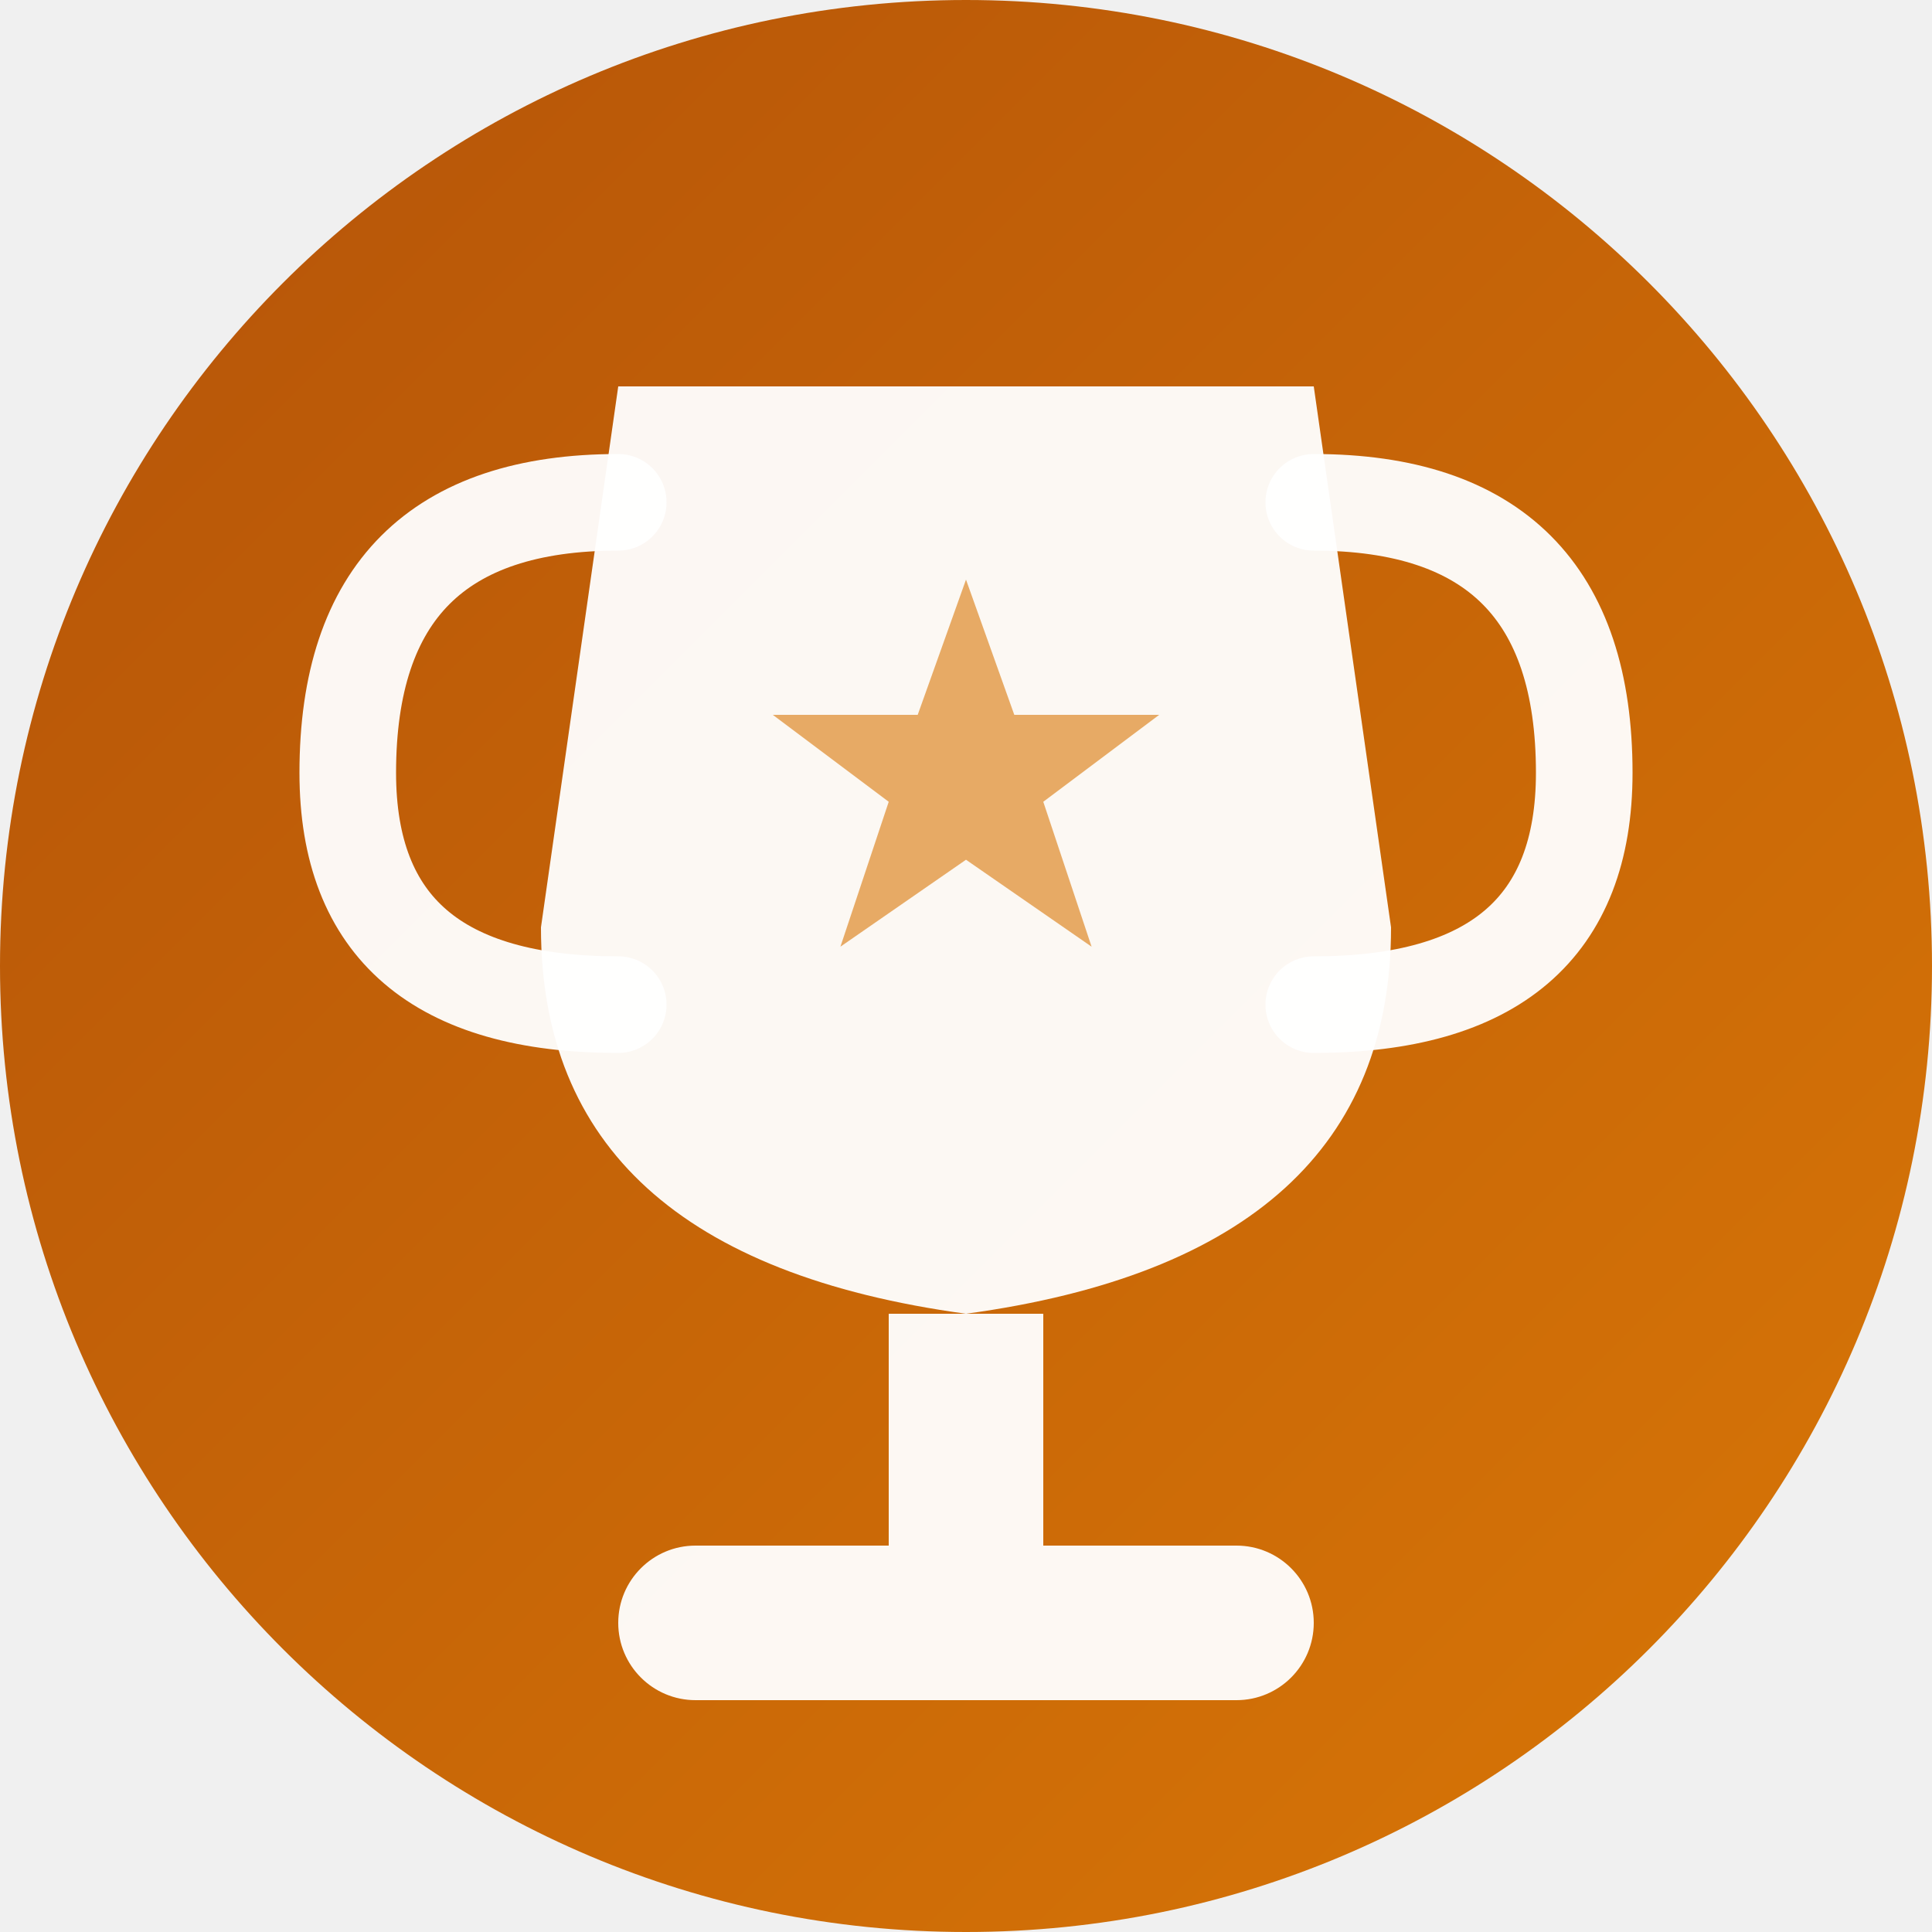
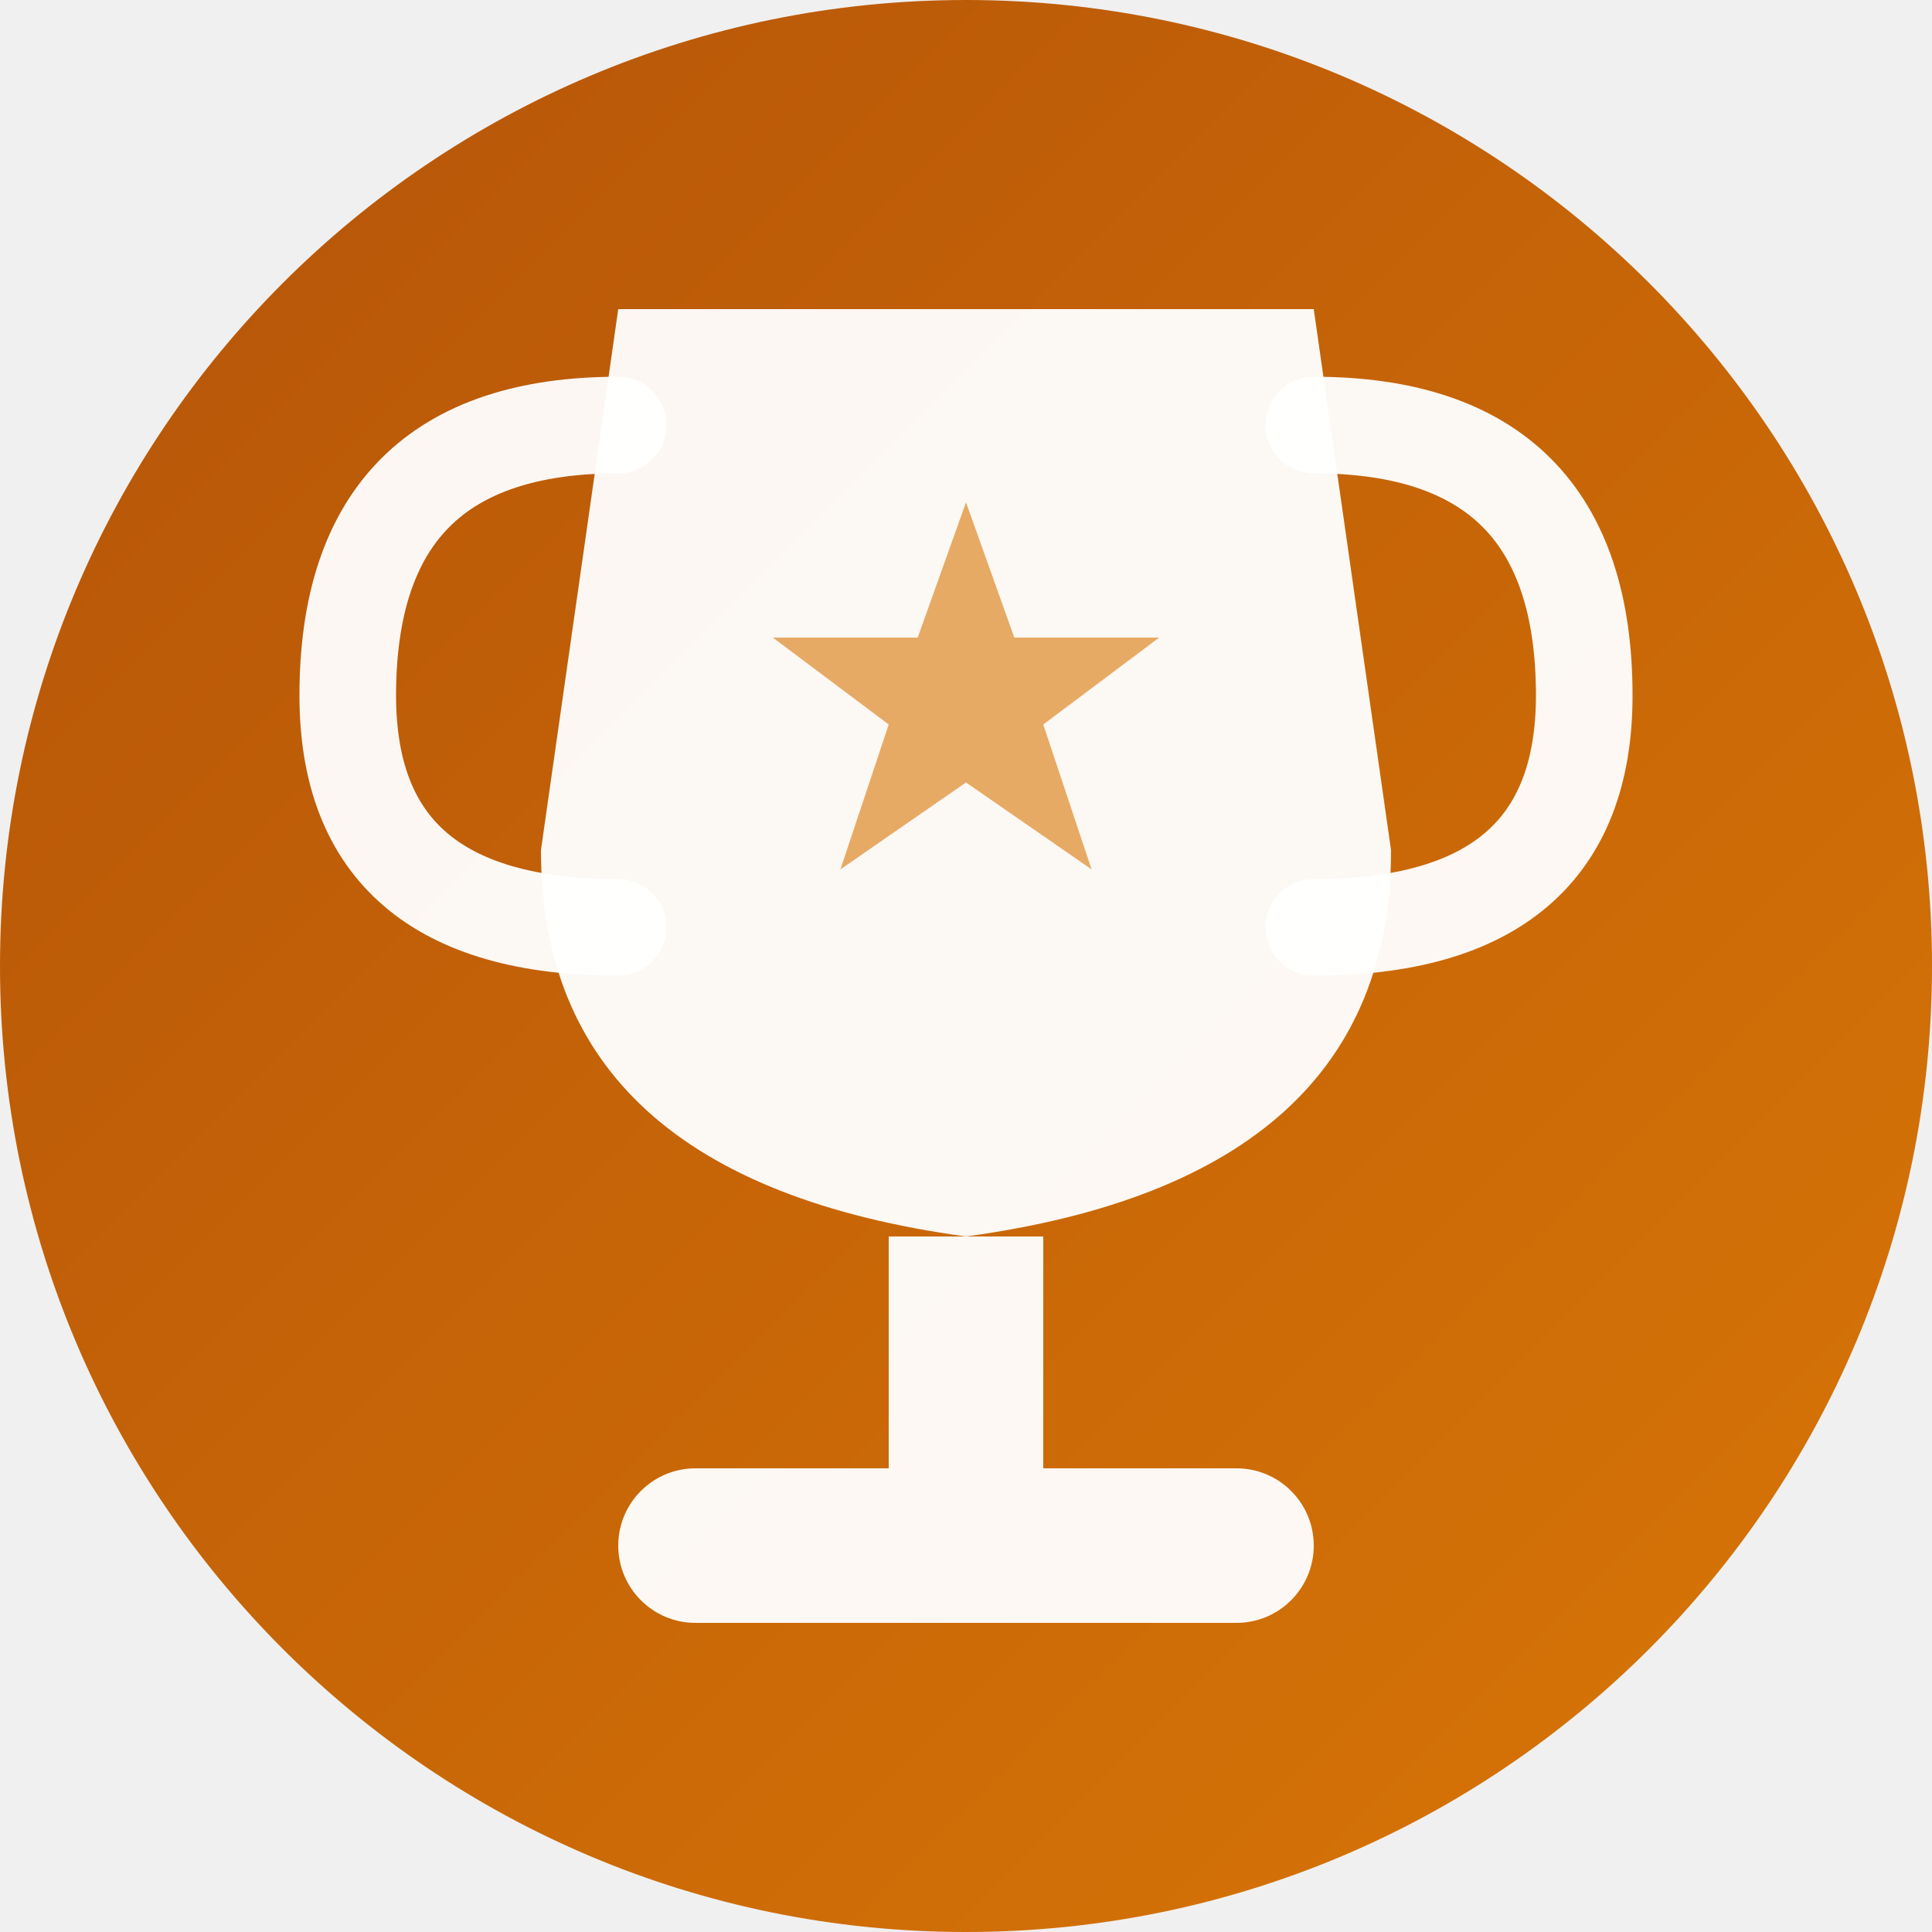
<svg xmlns="http://www.w3.org/2000/svg" viewBox="0 0 100 100">
  <defs>
    <linearGradient id="g" x1="0%" y1="0%" x2="100%" y2="100%">
      <stop offset="0%" stop-color="#b45309" />
      <stop offset="100%" stop-color="#d97706" />
    </linearGradient>
  </defs>
  <circle cx="50" cy="50" r="50" fill="url(#g)" />
-   <path d="M32 20 L68 20 L72 48 Q72 65 50 68 Q28 65 28 48 Z" fill="white" opacity="0.95" />
-   <path d="M32 26 Q18 26 18 40 Q18 52 32 52" fill="none" stroke="white" stroke-width="5" stroke-linecap="round" opacity="0.95" />
-   <path d="M68 26 Q82 26 82 40 Q82 52 68 52" fill="none" stroke="white" stroke-width="5" stroke-linecap="round" opacity="0.95" />
-   <rect x="46" y="68" width="8" height="12" fill="white" opacity="0.95" />
-   <rect x="32" y="80" width="36" height="8" rx="4" fill="white" opacity="0.95" />
-   <polygon points="50,30 52.5,37 60,37 54,41.5 56.5,49 50,44.5 43.5,49 46,41.5 40,37 47.5,37" fill="#d97706" opacity="0.6" />
+   <g id="avatar-glyph" transform="translate(0 -4)">
+     <path d="M32 20 L68 20 L72 48 Q72 65 50 68 Q28 65 28 48 Z" fill="white" opacity="0.95" />
+     <path d="M32 26 Q18 26 18 40 Q18 52 32 52" fill="none" stroke="white" stroke-width="5" stroke-linecap="round" opacity="0.95" />
+     <path d="M68 26 Q82 26 82 40 Q82 52 68 52" fill="none" stroke="white" stroke-width="5" stroke-linecap="round" opacity="0.95" />
+     <rect x="46" y="68" width="8" height="12" fill="white" opacity="0.95" />
+     <rect x="32" y="80" width="36" height="8" rx="4" fill="white" opacity="0.95" />
+     <polygon points="50,30 52.5,37 60,37 54,41.5 56.5,49 50,44.5 43.5,49 46,41.5 40,37 47.5,37" fill="#d97706" opacity="0.6" />
+   </g>
</svg>
